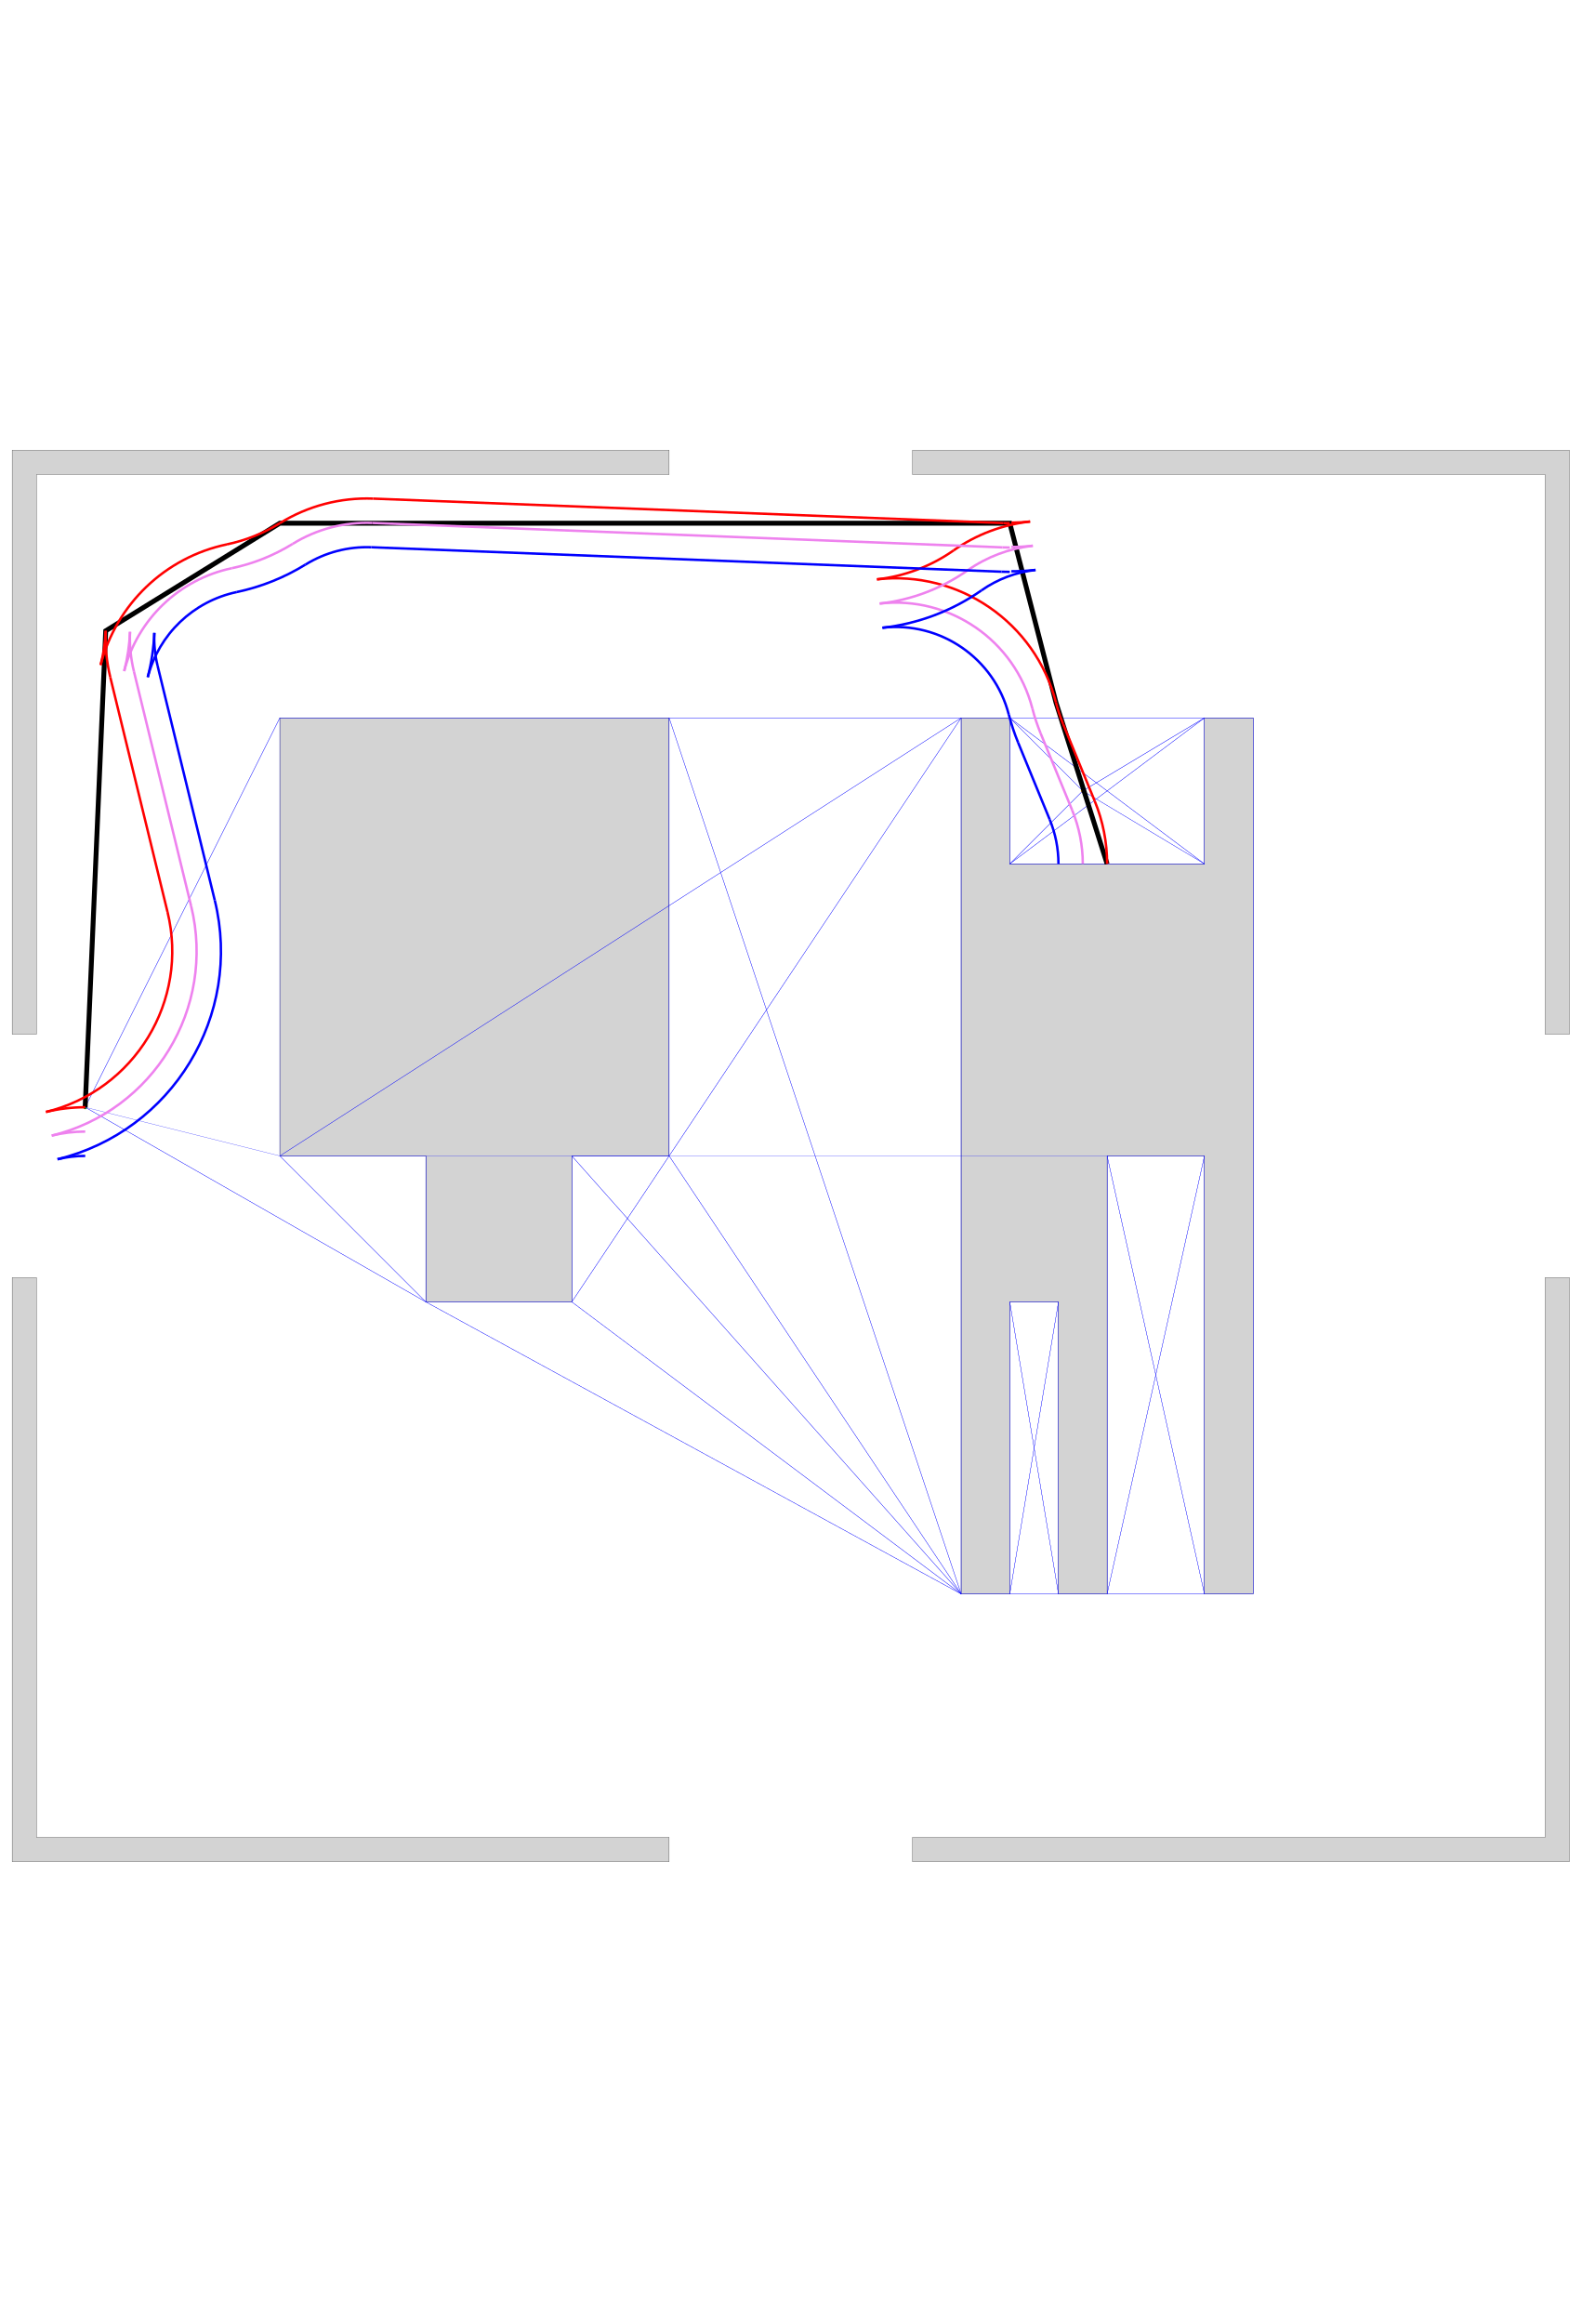
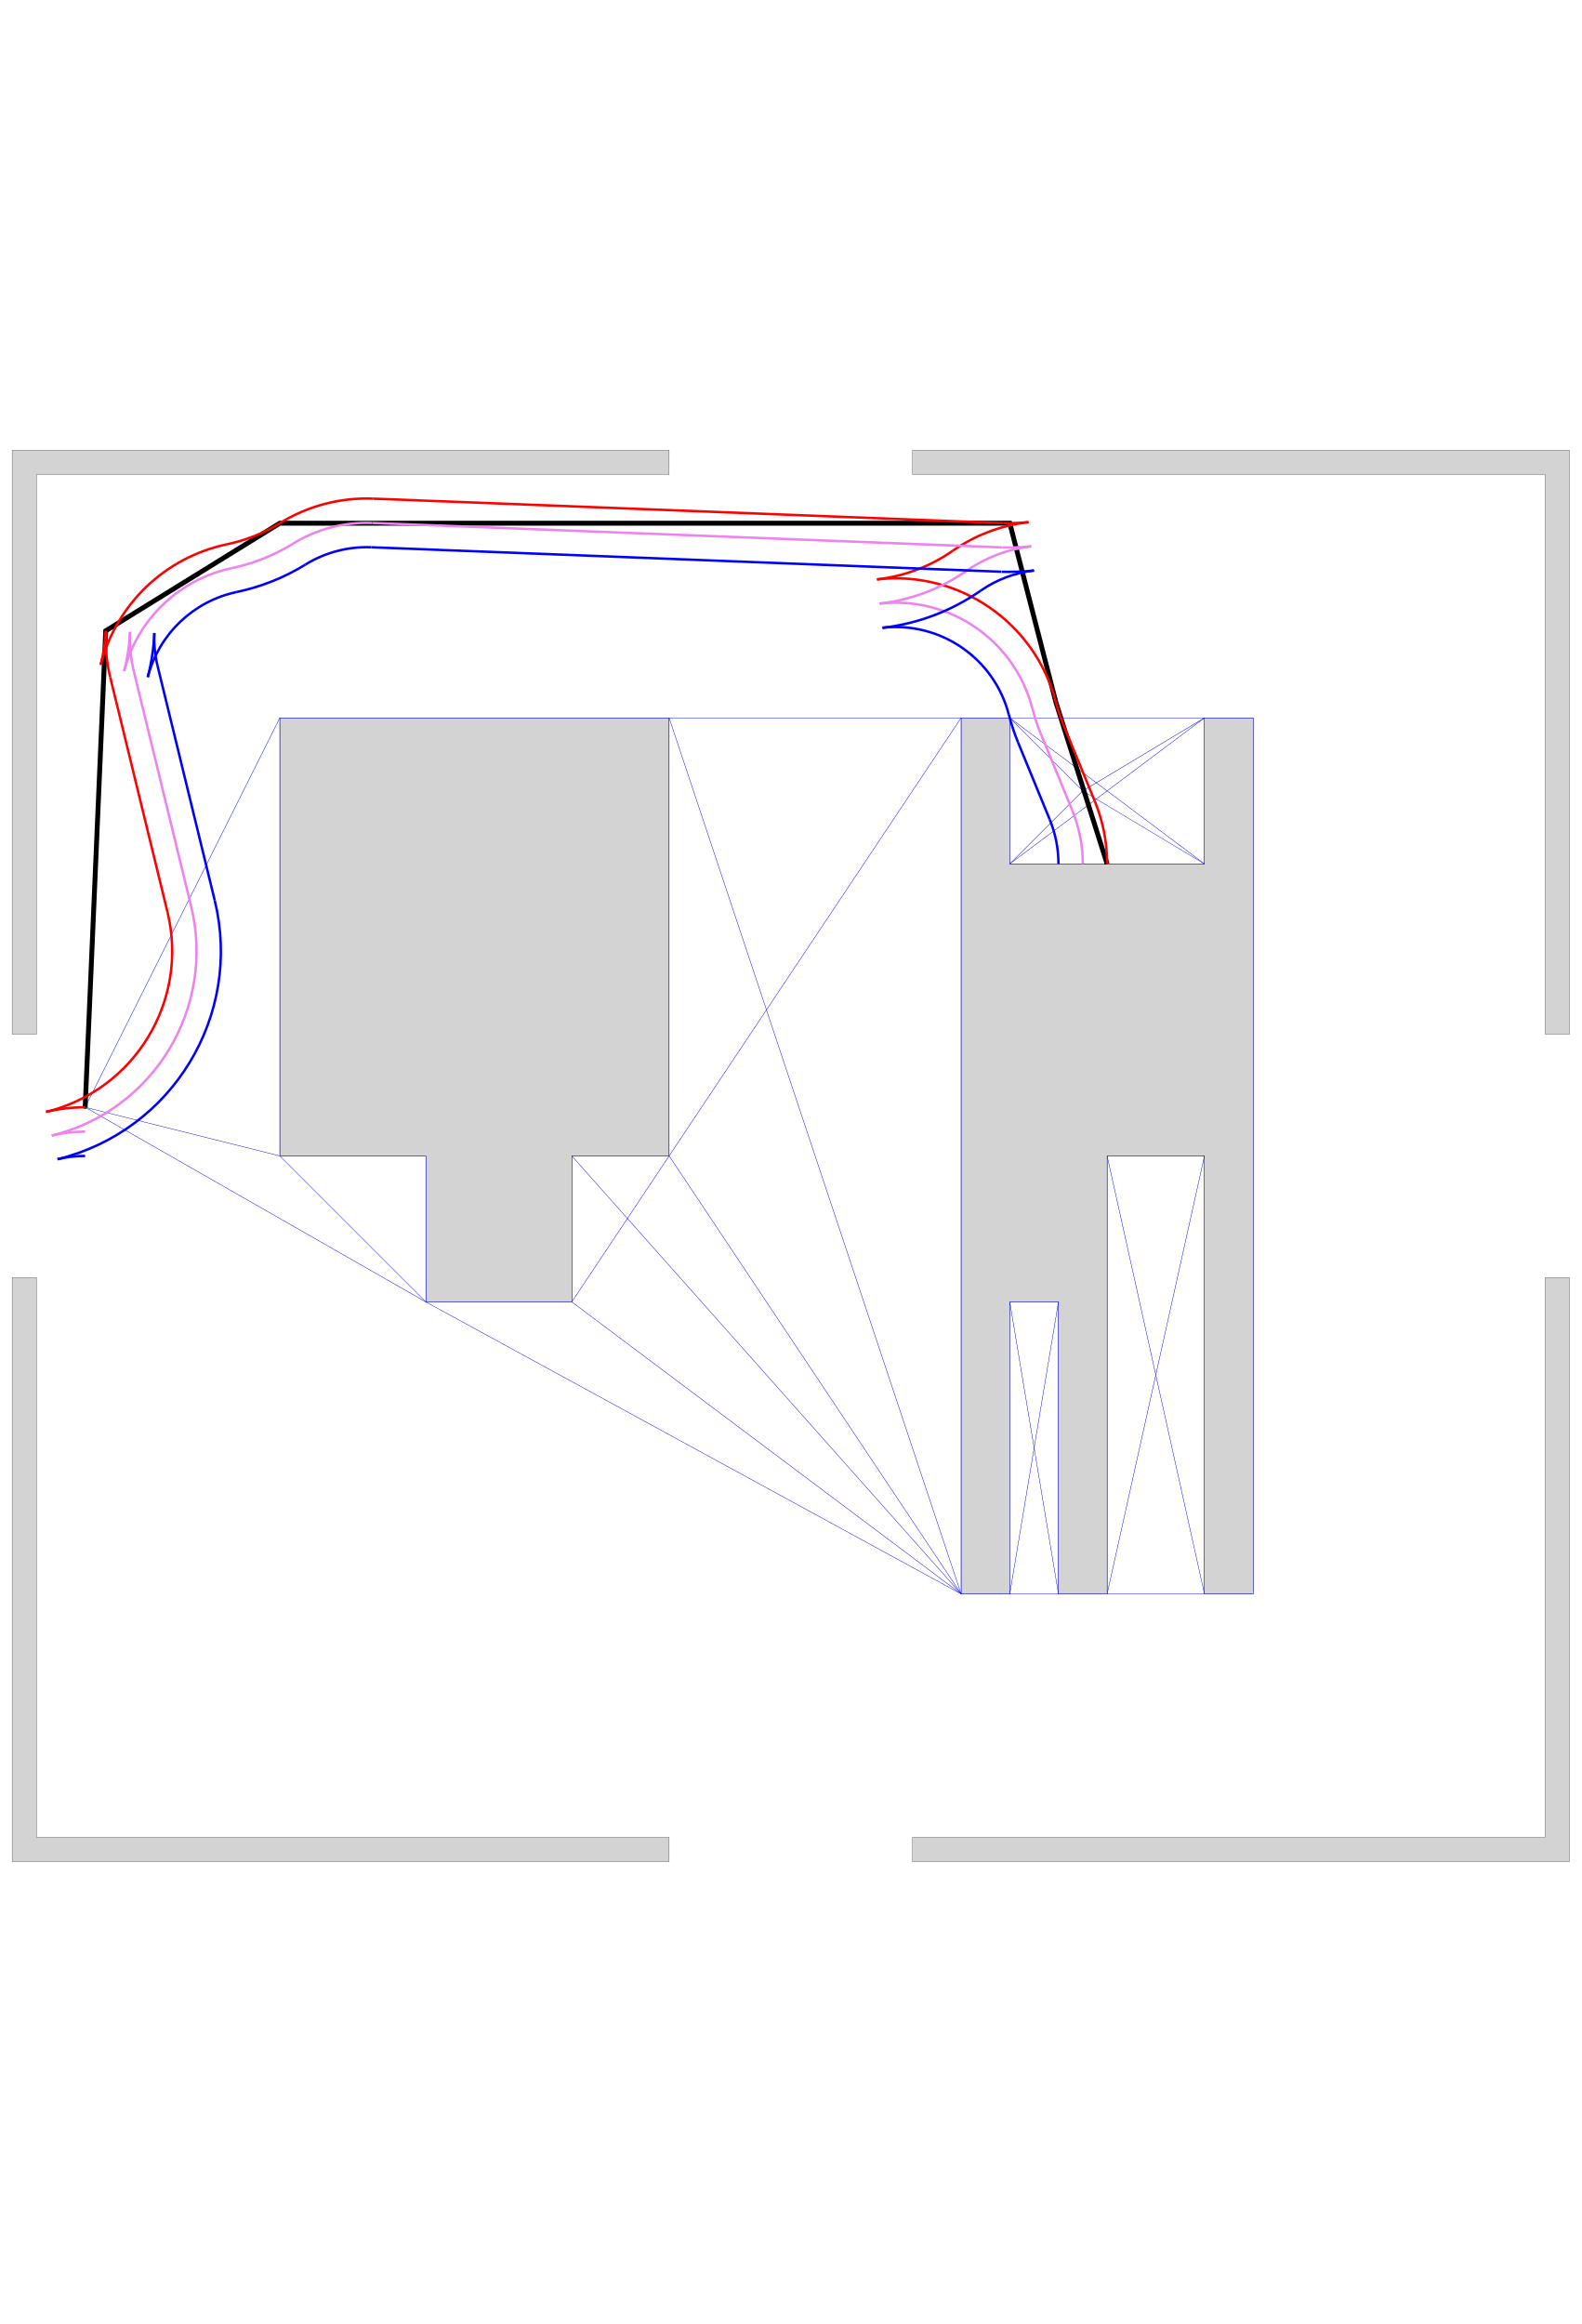
<svg xmlns="http://www.w3.org/2000/svg" viewBox="-115 -655 650 955" version="1.1">
  <polygon stroke="black" stroke-width="0.1" fill="#D3D3D3" points="0,-360 160,-360 160,-180 120,-180 120,-120 60,-120 60,-180 0,-180 0,-360 " />
  <polygon stroke="black" stroke-width="0.1" fill="#D3D3D3" points="280,-360 300,-360 300,-300 380,-300 380,-360 400,-360 400,-0 380,-0 380,-180 340,-180 340,-0 320,-0 320,-120 300,-120 300,-0 280,-0 280,-360 " />
  <polygon stroke="black" stroke-width="0.1" fill="#D3D3D3" points="-100,100 160,100 160,110 -110,110 -110,-130 -100,-130 -100,100 " />
  <polygon stroke="black" stroke-width="0.1" fill="#D3D3D3" points="-110,-470 160,-470 160,-460 -100,-460 -100,-230 -110,-230 -110,-470 " />
  <polygon stroke="black" stroke-width="0.1" fill="#D3D3D3" points="260,-470 530,-470 530,-230 520,-230 520,-460 260,-460 260,-470 " />
  <polygon stroke="black" stroke-width="0.1" fill="#D3D3D3" points="520,-130 530,-130 530,110 260,110 260,100 520,100 520,-130 " />
  <circle cx="330" cy="-330" r="0.8" fill="#FFA500" />
  <circle cx="-80" cy="-200" r="0.8" fill="green" />
  <line x1="330" y1="-330" x2="330" y2="-330" stroke-width="0.1" stroke="blue" />
  <line x1="330" y1="-330" x2="300" y2="-360" stroke-width="0.1" stroke="blue" />
  <line x1="330" y1="-330" x2="300" y2="-300" stroke-width="0.1" stroke="blue" />
  <line x1="330" y1="-330" x2="380" y2="-300" stroke-width="0.1" stroke="blue" />
  <line x1="330" y1="-330" x2="380" y2="-360" stroke-width="0.1" stroke="blue" />
  <line x1="0" y1="-360" x2="160" y2="-360" stroke-width="0.1" stroke="blue" />
  <line x1="0" y1="-360" x2="0" y2="-180" stroke-width="0.1" stroke="blue" />
  <line x1="0" y1="-360" x2="-80" y2="-200" stroke-width="0.1" stroke="blue" />
  <line x1="160" y1="-360" x2="0" y2="-360" stroke-width="0.1" stroke="blue" />
  <line x1="160" y1="-360" x2="160" y2="-180" stroke-width="0.1" stroke="blue" />
  <line x1="160" y1="-360" x2="280" y2="-360" stroke-width="0.1" stroke="blue" />
  <line x1="160" y1="-360" x2="280" y2="-0" stroke-width="0.1" stroke="blue" />
  <line x1="160" y1="-180" x2="160" y2="-360" stroke-width="0.1" stroke="blue" />
  <line x1="160" y1="-180" x2="120" y2="-180" stroke-width="0.1" stroke="blue" />
  <line x1="160" y1="-180" x2="120" y2="-120" stroke-width="0.1" stroke="blue" />
  <line x1="160" y1="-180" x2="280" y2="-360" stroke-width="0.1" stroke="blue" />
  <line x1="160" y1="-180" x2="280" y2="-0" stroke-width="0.1" stroke="blue" />
  <line x1="120" y1="-180" x2="160" y2="-180" stroke-width="0.1" stroke="blue" />
  <line x1="120" y1="-180" x2="120" y2="-120" stroke-width="0.1" stroke="blue" />
  <line x1="120" y1="-180" x2="280" y2="-0" stroke-width="0.1" stroke="blue" />
  <line x1="120" y1="-120" x2="160" y2="-180" stroke-width="0.1" stroke="blue" />
  <line x1="120" y1="-120" x2="120" y2="-180" stroke-width="0.1" stroke="blue" />
  <line x1="120" y1="-120" x2="60" y2="-120" stroke-width="0.1" stroke="blue" />
  <line x1="120" y1="-120" x2="280" y2="-0" stroke-width="0.1" stroke="blue" />
  <line x1="60" y1="-120" x2="120" y2="-120" stroke-width="0.1" stroke="blue" />
  <line x1="60" y1="-120" x2="60" y2="-180" stroke-width="0.1" stroke="blue" />
  <line x1="60" y1="-120" x2="0" y2="-180" stroke-width="0.1" stroke="blue" />
  <line x1="60" y1="-120" x2="280" y2="-0" stroke-width="0.1" stroke="blue" />
  <line x1="60" y1="-120" x2="-80" y2="-200" stroke-width="0.1" stroke="blue" />
  <line x1="60" y1="-180" x2="60" y2="-120" stroke-width="0.1" stroke="blue" />
  <line x1="60" y1="-180" x2="0" y2="-180" stroke-width="0.1" stroke="blue" />
+   <line x1="0" y1="-180" x2="0" y2="-360" stroke-width="0.1" stroke="blue" />
  <line x1="0" y1="-180" x2="60" y2="-120" stroke-width="0.1" stroke="blue" />
-   <line x1="0" y1="-180" x2="280" y2="-360" stroke-width="0.1" stroke="blue" />
-   <line x1="0" y1="-180" x2="340" y2="-180" stroke-width="0.1" stroke="blue" />
-   <line x1="0" y1="-180" x2="280" y2="-360" stroke-width="0.1" stroke="blue" />
+   <line x1="0" y1="-180" x2="60" y2="-180" stroke-width="0.1" stroke="blue" />
+   <line x1="0" y1="-180" x2="-80" y2="-200" stroke-width="0.1" stroke="blue" />
  <line x1="280" y1="-360" x2="160" y2="-360" stroke-width="0.1" stroke="blue" />
  <line x1="280" y1="-360" x2="160" y2="-180" stroke-width="0.1" stroke="blue" />
  <line x1="280" y1="-360" x2="300" y2="-360" stroke-width="0.1" stroke="blue" />
  <line x1="280" y1="-360" x2="280" y2="-0" stroke-width="0.1" stroke="blue" />
  <line x1="300" y1="-360" x2="330" y2="-330" stroke-width="0.1" stroke="blue" />
  <line x1="300" y1="-360" x2="280" y2="-360" stroke-width="0.1" stroke="blue" />
  <line x1="300" y1="-360" x2="300" y2="-300" stroke-width="0.1" stroke="blue" />
  <line x1="300" y1="-360" x2="380" y2="-300" stroke-width="0.1" stroke="blue" />
  <line x1="300" y1="-360" x2="380" y2="-360" stroke-width="0.1" stroke="blue" />
  <line x1="300" y1="-300" x2="330" y2="-330" stroke-width="0.1" stroke="blue" />
  <line x1="300" y1="-300" x2="300" y2="-360" stroke-width="0.1" stroke="blue" />
  <line x1="300" y1="-300" x2="380" y2="-300" stroke-width="0.1" stroke="blue" />
  <line x1="300" y1="-300" x2="380" y2="-360" stroke-width="0.1" stroke="blue" />
  <line x1="380" y1="-300" x2="330" y2="-330" stroke-width="0.1" stroke="blue" />
  <line x1="380" y1="-300" x2="300" y2="-360" stroke-width="0.1" stroke="blue" />
  <line x1="380" y1="-300" x2="300" y2="-300" stroke-width="0.1" stroke="blue" />
  <line x1="380" y1="-300" x2="380" y2="-360" stroke-width="0.1" stroke="blue" />
  <line x1="380" y1="-360" x2="330" y2="-330" stroke-width="0.1" stroke="blue" />
  <line x1="380" y1="-360" x2="300" y2="-360" stroke-width="0.1" stroke="blue" />
  <line x1="380" y1="-360" x2="300" y2="-300" stroke-width="0.1" stroke="blue" />
  <line x1="380" y1="-360" x2="380" y2="-300" stroke-width="0.1" stroke="blue" />
  <line x1="380" y1="-360" x2="400" y2="-360" stroke-width="0.1" stroke="blue" />
  <line x1="400" y1="-360" x2="380" y2="-360" stroke-width="0.1" stroke="blue" />
  <line x1="400" y1="-360" x2="400" y2="-0" stroke-width="0.1" stroke="blue" />
  <line x1="400" y1="-0" x2="400" y2="-360" stroke-width="0.1" stroke="blue" />
  <line x1="400" y1="-0" x2="380" y2="-0" stroke-width="0.1" stroke="blue" />
  <line x1="380" y1="-0" x2="400" y2="-0" stroke-width="0.1" stroke="blue" />
  <line x1="380" y1="-0" x2="380" y2="-180" stroke-width="0.1" stroke="blue" />
  <line x1="380" y1="-0" x2="340" y2="-180" stroke-width="0.1" stroke="blue" />
  <line x1="380" y1="-0" x2="340" y2="-0" stroke-width="0.1" stroke="blue" />
  <line x1="380" y1="-180" x2="380" y2="-0" stroke-width="0.1" stroke="blue" />
  <line x1="380" y1="-180" x2="340" y2="-180" stroke-width="0.1" stroke="blue" />
  <line x1="380" y1="-180" x2="340" y2="-0" stroke-width="0.1" stroke="blue" />
  <line x1="340" y1="-180" x2="380" y2="-0" stroke-width="0.1" stroke="blue" />
  <line x1="340" y1="-180" x2="380" y2="-180" stroke-width="0.1" stroke="blue" />
  <line x1="340" y1="-180" x2="340" y2="-0" stroke-width="0.1" stroke="blue" />
  <line x1="340" y1="-0" x2="380" y2="-0" stroke-width="0.1" stroke="blue" />
  <line x1="340" y1="-0" x2="380" y2="-180" stroke-width="0.1" stroke="blue" />
  <line x1="340" y1="-0" x2="340" y2="-180" stroke-width="0.1" stroke="blue" />
  <line x1="340" y1="-0" x2="320" y2="-0" stroke-width="0.1" stroke="blue" />
  <line x1="320" y1="-0" x2="340" y2="-0" stroke-width="0.1" stroke="blue" />
  <line x1="320" y1="-0" x2="320" y2="-120" stroke-width="0.1" stroke="blue" />
  <line x1="320" y1="-0" x2="300" y2="-120" stroke-width="0.1" stroke="blue" />
  <line x1="320" y1="-0" x2="300" y2="-0" stroke-width="0.1" stroke="blue" />
  <line x1="320" y1="-120" x2="320" y2="-0" stroke-width="0.1" stroke="blue" />
  <line x1="320" y1="-120" x2="300" y2="-120" stroke-width="0.1" stroke="blue" />
  <line x1="320" y1="-120" x2="300" y2="-0" stroke-width="0.1" stroke="blue" />
  <line x1="300" y1="-120" x2="320" y2="-0" stroke-width="0.1" stroke="blue" />
  <line x1="300" y1="-120" x2="320" y2="-120" stroke-width="0.1" stroke="blue" />
  <line x1="300" y1="-120" x2="300" y2="-0" stroke-width="0.1" stroke="blue" />
  <line x1="300" y1="-0" x2="320" y2="-0" stroke-width="0.1" stroke="blue" />
  <line x1="300" y1="-0" x2="320" y2="-120" stroke-width="0.1" stroke="blue" />
  <line x1="300" y1="-0" x2="300" y2="-120" stroke-width="0.1" stroke="blue" />
  <line x1="300" y1="-0" x2="280" y2="-0" stroke-width="0.1" stroke="blue" />
  <line x1="280" y1="-0" x2="160" y2="-360" stroke-width="0.1" stroke="blue" />
  <line x1="280" y1="-0" x2="160" y2="-180" stroke-width="0.1" stroke="blue" />
  <line x1="280" y1="-0" x2="120" y2="-180" stroke-width="0.1" stroke="blue" />
  <line x1="280" y1="-0" x2="120" y2="-120" stroke-width="0.1" stroke="blue" />
  <line x1="280" y1="-0" x2="60" y2="-120" stroke-width="0.1" stroke="blue" />
  <line x1="280" y1="-0" x2="280" y2="-360" stroke-width="0.1" stroke="blue" />
  <line x1="280" y1="-0" x2="300" y2="-0" stroke-width="0.1" stroke="blue" />
  <line x1="-80" y1="-200" x2="0" y2="-360" stroke-width="0.1" stroke="blue" />
  <line x1="-80" y1="-200" x2="60" y2="-120" stroke-width="0.1" stroke="blue" />
  <line x1="-80" y1="-200" x2="0" y2="-180" stroke-width="0.1" stroke="blue" />
  <line x1="-80" y1="-200" x2="-80" y2="-200" stroke-width="0.1" stroke="blue" />
  <polyline stroke="black" stroke-width="2" fill="none" points="-80,-200 -71.554,-395.777 0,-440 300,-440 318.974,-366.325 340,-300 " />
-   <path d="M 340 -300 A 68 68 0 0 0 334.906 -325.823" style="stroke:red; fill:transparent" />
-   <path d="M 330 -300 A 58 58 0 0 0 325.656 -322.025" style="stroke:violet; fill:transparent" />
-   <path d="M 320.001 -300 A 48 48 0 0 0 316.405 -318.228" style="stroke:blue; fill:transparent" />
-   <line x1="334.906" y1="-325.823" x2="321.919" y2="-357.46" style="stroke:red; fill:transparent" />
-   <line x1="325.655" y1="-322.025" x2="312.668" y2="-353.663" style="stroke:violet; fill:transparent" />
-   <line x1="316.404" y1="-318.228" x2="303.417" y2="-349.865" style="stroke:blue; fill:transparent" />
-   <path d="M 321.919 -357.46 A 68 68 0 0 1 318.974 -366.325" style="stroke:red; fill:transparent" />
-   <path d="M 312.669 -353.663 A 78 78 0 0 1 309.29 -363.831" style="stroke:violet; fill:transparent" />
-   <path d="M 303.418 -349.866 A 88 88 0 0 1 299.607 -361.338" style="stroke:blue; fill:transparent" />
-   <path d="M 318.974 -366.325 A 68 68 0 0 0 245.415 -416.928" style="stroke:red; fill:transparent" />
-   <path d="M 309.285 -363.824 A 58 58 0 0 0 246.544 -406.986" style="stroke:violet; fill:transparent" />
-   <path d="M 299.597 -361.324 A 48 48 0 0 0 247.673 -397.044" style="stroke:blue; fill:transparent" />
-   <path d="M 245.415 -416.928 A 68 68 0 0 0 276.881 -428.804" style="stroke:red; fill:transparent" />
-   <path d="M 246.527 -406.978 A 78 78 0 0 0 282.62 -420.601" style="stroke:violet; fill:transparent" />
-   <path d="M 247.639 -397.028 A 88 88 0 0 0 288.36 -412.398" style="stroke:blue; fill:transparent" />
-   <path d="M 276.881 -428.804 A 68 68 0 0 1 308.347 -440.68" style="stroke:red; fill:transparent" />
-   <path d="M 282.62 -420.601 A 58 58 0 0 1 309.459 -430.73" style="stroke:violet; fill:transparent" />
-   <path d="M 288.36 -412.398 A 48 48 0 0 1 310.571 -420.781" style="stroke:blue; fill:transparent" />
-   <path d="M 308.347 -440.68 A 68 68 0 0 1 300.64 -440.242" style="stroke:red; fill:transparent" />
-   <path d="M 309.48 -430.744 A 78 78 0 0 1 300.639 -430.241" style="stroke:violet; fill:transparent" />
-   <path d="M 310.614 -420.807 A 88 88 0 0 1 300.639 -420.24" style="stroke:blue; fill:transparent" />
-   <path d="M 300 -440 A 68 68 0 0 1 297.362 -440.051" style="stroke:red; fill:transparent" />
-   <path d="M 300 -430 A 78 78 0 0 1 296.974 -430.059" style="stroke:violet; fill:transparent" />
-   <path d="M 300 -420 A 88 88 0 0 1 296.586 -420.066" style="stroke:blue; fill:transparent" />
-   <line x1="297.362" y1="-440.051" x2="38.387" y2="-450.104" style="stroke:red; fill:transparent" />
-   <line x1="296.974" y1="-430.059" x2="37.999" y2="-440.112" style="stroke:violet; fill:transparent" />
-   <line x1="296.586" y1="-420.066" x2="37.612" y2="-430.119" style="stroke:blue; fill:transparent" />
-   <path d="M 38.387 -450.104 A 68 68 0 0 0 -0.001 -439.999" style="stroke:red; fill:transparent" />
-   <path d="M 38 -440.108 A 58 58 0 0 0 5.258 -431.49" style="stroke:violet; fill:transparent" />
-   <path d="M 37.613 -430.113 A 48 48 0 0 0 10.516 -422.98" style="stroke:blue; fill:transparent" />
-   <path d="M 0 -440 A 68 68 0 0 1 -21.774 -431.296" style="stroke:red; fill:transparent" />
-   <path d="M 5.256 -431.496 A 78 78 0 0 1 -19.72 -421.512" style="stroke:violet; fill:transparent" />
-   <path d="M 10.512 -422.992 A 88 88 0 0 1 -17.666 -411.729" style="stroke:blue; fill:transparent" />
-   <path d="M -21.774 -431.296 A 68 68 0 0 0 -73.645 -381.728" style="stroke:red; fill:transparent" />
-   <path d="M -19.716 -421.507 A 58 58 0 0 0 -63.959 -379.228" style="stroke:violet; fill:transparent" />
-   <path d="M -17.659 -411.718 A 48 48 0 0 0 -54.273 -376.729" style="stroke:blue; fill:transparent" />
-   <path d="M -73.645 -381.728 A 68 68 0 0 0 -71.55 -395.804" style="stroke:red; fill:transparent" />
-   <path d="M -63.962 -379.229 A 78 78 0 0 0 -61.559 -395.374" style="stroke:violet; fill:transparent" />
-   <path d="M -54.28 -376.73 A 88 88 0 0 0 -51.568 -394.945" style="stroke:blue; fill:transparent" />
-   <path d="M -71.554 -395.777 A 68 68 0 0 0 -69.682 -376.738" style="stroke:red; fill:transparent" />
-   <path d="M -61.562 -395.346 A 58 58 0 0 0 -59.965 -379.107" style="stroke:violet; fill:transparent" />
-   <path d="M -51.57 -394.916 A 48 48 0 0 0 -50.248 -381.476" style="stroke:blue; fill:transparent" />
-   <line x1="-69.682" y1="-376.738" x2="-46.152" y2="-280.238" style="stroke:red; fill:transparent" />
-   <line x1="-59.966" y1="-379.107" x2="-36.437" y2="-282.606" style="stroke:violet; fill:transparent" />
-   <line x1="-50.251" y1="-381.475" x2="-26.722" y2="-284.975" style="stroke:blue; fill:transparent" />
-   <path d="M -46.152 -280.238 A 68 68 0 0 1 -96.108 -198.064" style="stroke:red; fill:transparent" />
-   <path d="M -36.434 -282.605 A 78 78 0 0 1 -93.737 -188.347" style="stroke:violet; fill:transparent" />
-   <path d="M -26.717 -284.972 A 88 88 0 0 1 -91.366 -178.631" style="stroke:blue; fill:transparent" />
-   <path d="M -96.108 -198.064 A 68 68 0 0 1 -79.962 -200.004" style="stroke:red; fill:transparent" />
-   <path d="M -93.737 -188.35 A 58 58 0 0 1 -79.965 -190.004" style="stroke:violet; fill:transparent" />
-   <path d="M -91.365 -178.635 A 48 48 0 0 1 -79.968 -180.005" style="stroke:blue; fill:transparent" />
+   <path d="M 340 -300 A 68 68 0 0 0 334.9 -325.856" style="stroke:red; fill:transparent" />
+   <path d="M 330 -300.003 A 58 58 0 0 0 325.65 -322.056" style="stroke:violet; fill:transparent" />
+   <path d="M 320 -300.005 A 48 48 0 0 0 316.4 -318.257" style="stroke:blue; fill:transparent" />
+   <line x1="334.9" y1="-325.856" x2="321.912" y2="-357.476" style="stroke:red; fill:transparent" />
+   <line x1="325.65" y1="-322.057" x2="312.662" y2="-353.677" style="stroke:violet; fill:transparent" />
+   <line x1="316.4" y1="-318.257" x2="303.412" y2="-349.877" style="stroke:blue; fill:transparent" />
+   <path d="M 321.912 -357.476 A 68 68 0 0 1 318.988 -366.316" style="stroke:red; fill:transparent" />
+   <path d="M 312.656 -353.693 A 78 78 0 0 1 309.302 -363.833" style="stroke:violet; fill:transparent" />
+   <path d="M 303.4 -349.911 A 88 88 0 0 1 299.616 -361.351" style="stroke:blue; fill:transparent" />
+   <path d="M 318.974 -366.325 A 68 68 0 0 0 245.412 -416.908" style="stroke:red; fill:transparent" />
+   <path d="M 309.286 -363.822 A 58 58 0 0 0 246.543 -406.967" style="stroke:violet; fill:transparent" />
+   <path d="M 299.599 -361.32 A 48 48 0 0 0 247.673 -397.025" style="stroke:blue; fill:transparent" />
+   <path d="M 245.412 -416.908 A 68 68 0 0 0 276.556 -428.672" style="stroke:red; fill:transparent" />
+   <path d="M 246.55 -406.967 A 78 78 0 0 0 282.274 -420.461" style="stroke:violet; fill:transparent" />
+   <path d="M 247.688 -397.027 A 88 88 0 0 0 287.992 -412.251" style="stroke:blue; fill:transparent" />
+   <path d="M 276.556 -428.672 A 68 68 0 0 1 307.7 -440.436" style="stroke:red; fill:transparent" />
+   <path d="M 282.274 -420.461 A 58 58 0 0 1 308.838 -430.495" style="stroke:violet; fill:transparent" />
+   <path d="M 287.992 -412.251 A 48 48 0 0 1 309.976 -420.555" style="stroke:blue; fill:transparent" />
+   <path d="M 307.7 -440.436 A 68 68 0 0 1 300.016 -440.028" style="stroke:red; fill:transparent" />
+   <path d="M 308.794 -430.495 A 78 78 0 0 1 299.98 -430.027" style="stroke:violet; fill:transparent" />
+   <path d="M 309.889 -420.554 A 88 88 0 0 1 299.945 -420.026" style="stroke:blue; fill:transparent" />
+   <path d="M 300 -440 A 68 68 0 0 1 297.364 -440.028" style="stroke:red; fill:transparent" />
+   <path d="M 300.088 -430.001 A 78 78 0 0 1 297.064 -430.033" style="stroke:violet; fill:transparent" />
+   <path d="M 300.175 -420.001 A 88 88 0 0 1 296.764 -420.037" style="stroke:blue; fill:transparent" />
+   <line x1="297.364" y1="-440.028" x2="38.42" y2="-450.092" style="stroke:red; fill:transparent" />
+   <line x1="296.976" y1="-430.036" x2="38.032" y2="-440.1" style="stroke:violet; fill:transparent" />
+   <line x1="296.587" y1="-420.043" x2="37.643" y2="-430.107" style="stroke:blue; fill:transparent" />
+   <path d="M 38.42 -450.092 A 68 68 0 0 0 0 -440.028" style="stroke:red; fill:transparent" />
+   <path d="M 38.02 -440.096 A 58 58 0 0 0 5.25 -431.512" style="stroke:violet; fill:transparent" />
+   <path d="M 37.619 -430.101 A 48 48 0 0 0 10.499 -422.997" style="stroke:blue; fill:transparent" />
+   <path d="M 0 -440 A 68 68 0 0 1 -21.76 -431.324" style="stroke:red; fill:transparent" />
+   <path d="M 5.247 -431.491 A 78 78 0 0 1 -19.713 -421.539" style="stroke:violet; fill:transparent" />
+   <path d="M 10.494 -422.982 A 88 88 0 0 1 -17.666 -411.754" style="stroke:blue; fill:transparent" />
+   <path d="M -21.76 -431.324 A 68 68 0 0 0 -73.644 -381.752" style="stroke:red; fill:transparent" />
+   <path d="M -19.704 -421.534 A 58 58 0 0 0 -63.958 -379.252" style="stroke:violet; fill:transparent" />
+   <path d="M -17.648 -411.744 A 48 48 0 0 0 -54.272 -376.752" style="stroke:blue; fill:transparent" />
+   <path d="M -73.644 -381.752 A 68 68 0 0 0 -71.536 -395.76" style="stroke:red; fill:transparent" />
+   <path d="M -63.965 -379.242 A 78 78 0 0 0 -61.547 -395.31" style="stroke:violet; fill:transparent" />
+   <path d="M -54.286 -376.732 A 88 88 0 0 0 -51.558 -394.86" style="stroke:blue; fill:transparent" />
+   <path d="M -71.554 -395.777 A 68 68 0 0 0 -69.7 -376.72" style="stroke:red; fill:transparent" />
+   <path d="M -61.562 -395.335 A 58 58 0 0 0 -59.981 -379.08" style="stroke:violet; fill:transparent" />
+   <path d="M -51.57 -394.892 A 48 48 0 0 0 -50.261 -381.44" style="stroke:blue; fill:transparent" />
+   <line x1="-69.7" y1="-376.72" x2="-46.172" y2="-280.228" style="stroke:red; fill:transparent" />
+   <line x1="-59.985" y1="-379.089" x2="-36.457" y2="-282.597" style="stroke:violet; fill:transparent" />
+   <line x1="-50.269" y1="-381.458" x2="-26.741" y2="-284.966" style="stroke:blue; fill:transparent" />
+   <path d="M -46.172 -280.228 A 68 68 0 0 1 -96.084 -198.084" style="stroke:red; fill:transparent" />
+   <path d="M -36.457 -282.595 A 78 78 0 0 1 -93.709 -188.371" style="stroke:violet; fill:transparent" />
+   <path d="M -26.741 -284.961 A 88 88 0 0 1 -91.333 -178.657" style="stroke:blue; fill:transparent" />
+   <path d="M -96.084 -198.084 A 68 68 0 0 1 -79.968 -199.988" style="stroke:red; fill:transparent" />
+   <path d="M -93.734 -188.364 A 58 58 0 0 1 -79.988 -189.988" style="stroke:violet; fill:transparent" />
+   <path d="M -91.384 -178.645 A 48 48 0 0 1 -80.008 -179.989" style="stroke:blue; fill:transparent" />
</svg>
